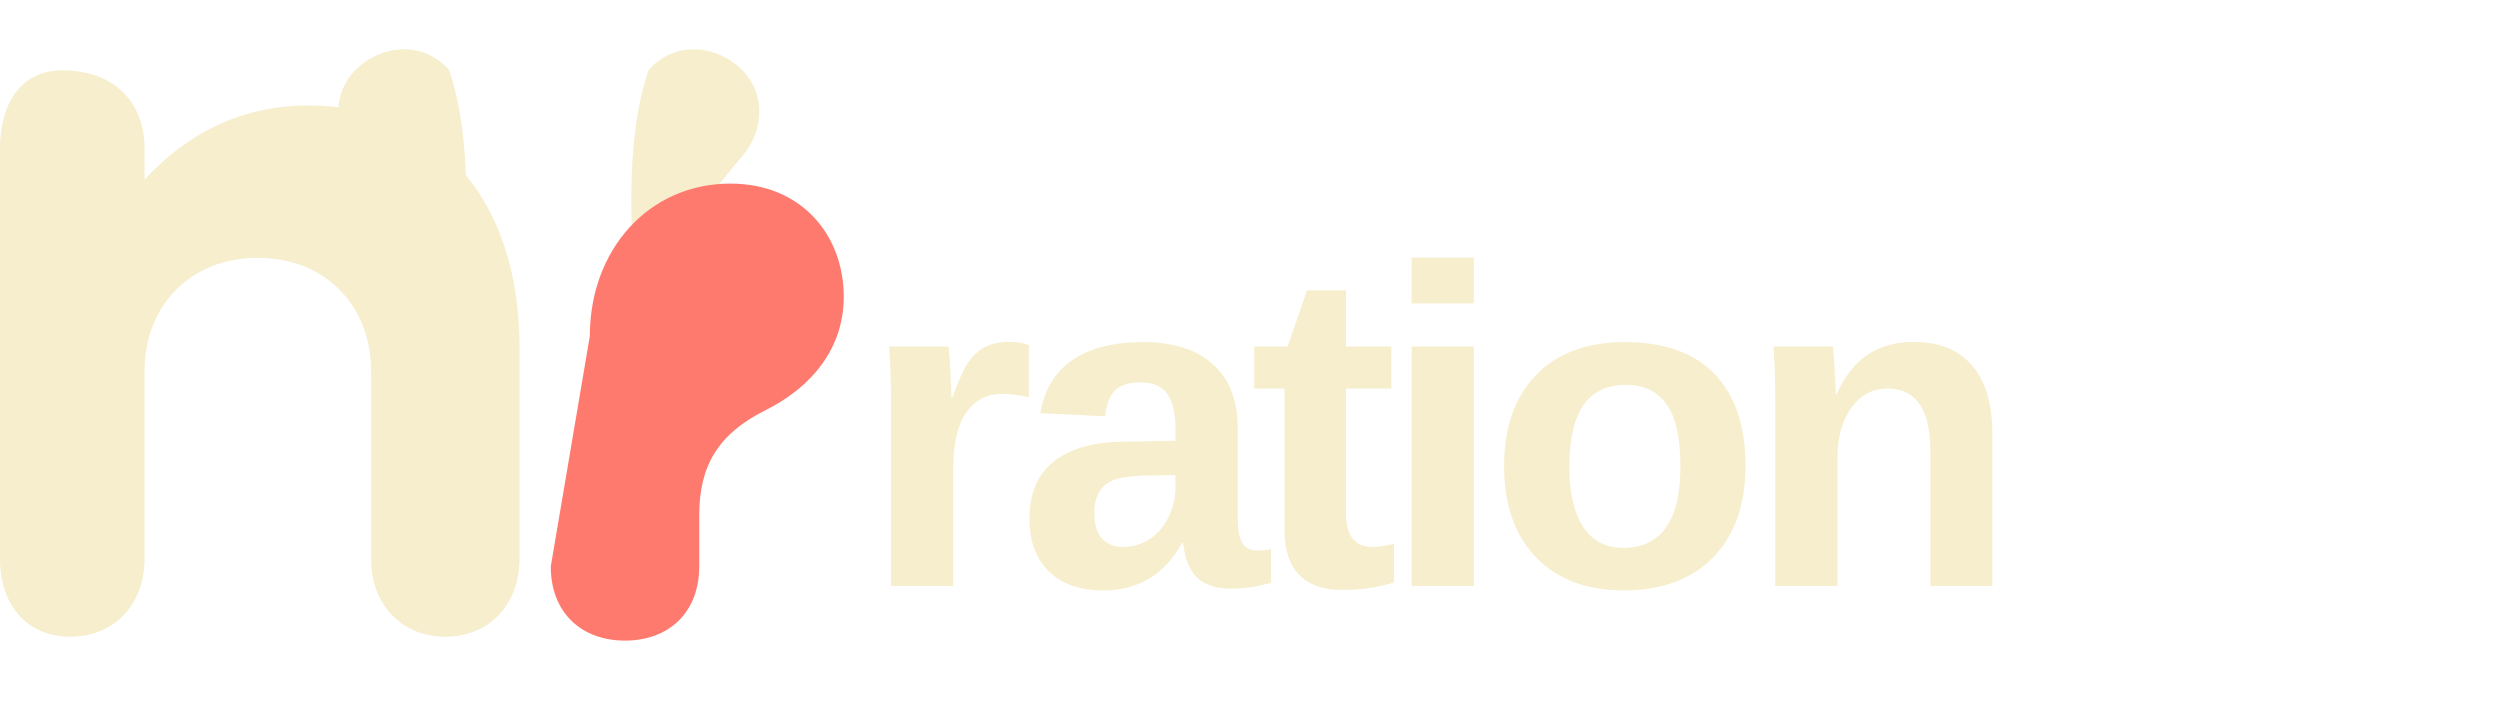
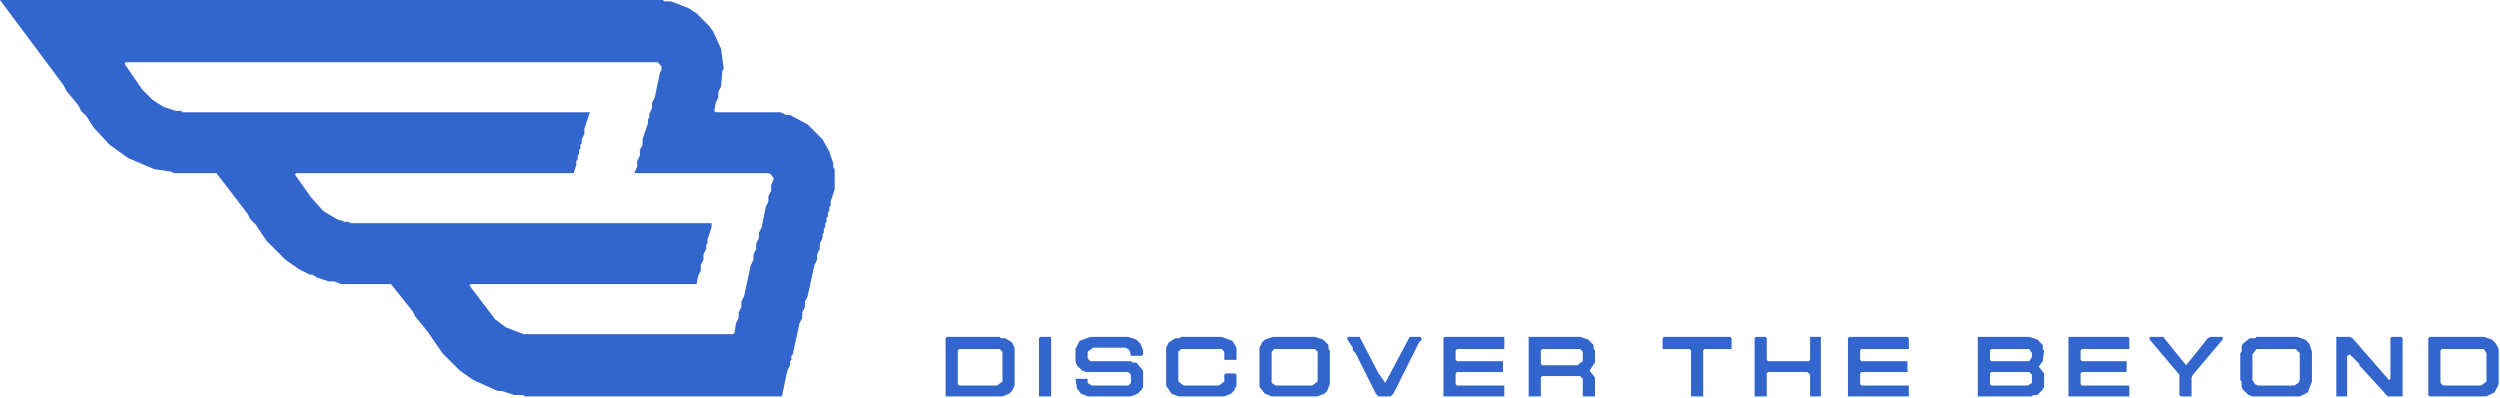
- <svg xmlns="http://www.w3.org/2000/svg" viewBox="0 0 640 180" role="img" aria-label="HRration">
-   <g fill="#F6EECC">
-     <path d="M16 18c-11 0-16 9-16 20v105c0 12 7 20 18 20s19-8 19-20V95c0-17 12-29 29-29s29 12 29 29v48c0 12 8 20 19 20s19-8 19-20V89c0-39-22-62-54-62-17 0-31 7-42 19V38c0-12-8-20-21-20z" />
-     <path d="M115 18c-6-7-16-7-23-1-7 6-7 16-1 23 13 15 22 31 26 48 3-28 4-52-2-70zM166 18c6-7 16-7 23-1 7 6 7 16 1 23-13 15-22 31-26 48-3-28-4-52 2-70z" />
-   </g>
-   <path fill="#FF7A6E" d="M151 86c0-22 15-39 36-39 18 0 29 13 29 29 0 13-8 23-20 29-12 6-17 14-17 27v13c0 12-8 19-19 19s-19-7-19-19z" />
-   <g fill="#F6EECC" font-family="Nunito Sans,Arial,sans-serif" font-weight="700" font-size="116" letter-spacing="-5">
-     <text x="220" y="150">ration</text>
-   </g>
+ <svg xmlns="http://www.w3.org/2000/svg" viewBox="100 877 1848 294" role="img" aria-label="BlueLine Travel — Discover the Beyond">
+   <path fill="#3366CC" fill-rule="evenodd" d="M1895,1127 L1895,1169 L1896,1170 L1938,1170 L1944,1167 L1947,1161 L1947,1135 L1945,1131 L1942,1128 L1936,1126 L1896,1126Z M1904,1136 L1905,1135 L1936,1135 L1938,1138 L1938,1159 L1934,1162 L1906,1162 L1904,1160Z" />
+   <path fill="#3366CC" fill-rule="evenodd" d="M1827,1126 L1827,1170 L1835,1170 L1835,1140 L1837,1139 L1844,1146 L1844,1147 L1865,1170 L1876,1170 L1876,1127 L1875,1126 L1868,1126 L1867,1127 L1867,1157 L1866,1158 L1839,1127 L1837,1126Z" />
+   <path fill="#3366CC" fill-rule="evenodd" d="M1758,1131 L1757,1133 L1757,1137 L1756,1138 L1756,1158 L1757,1159 L1757,1163 L1758,1165 L1762,1169 L1765,1170 L1800,1170 L1806,1167 L1809,1159 L1809,1137 L1807,1131 L1804,1128 L1798,1126 L1768,1126 L1767,1127 L1763,1127Z M1768,1135 L1797,1135 L1800,1138 L1800,1158 L1799,1160 L1796,1162 L1769,1162 L1767,1161 L1765,1158 L1765,1139Z" />
+   <path fill="#3366CC" fill-rule="evenodd" d="M1689,1126 L1689,1128 L1711,1154 L1711,1169 L1712,1170 L1720,1170 L1720,1156 L1721,1154 L1743,1128 L1743,1126 L1734,1126 L1732,1127 L1716,1147 L1699,1126Z" />
+   <path fill="#3366CC" fill-rule="evenodd" d="M1629,1126 L1629,1170 L1674,1170 L1674,1162 L1639,1162 L1638,1161 L1638,1153 L1639,1152 L1672,1152 L1672,1144 L1639,1144 L1638,1143 L1638,1136 L1639,1135 L1674,1135 L1674,1127 L1673,1126Z" />
+   <path fill="#3366CC" fill-rule="evenodd" d="M1562,1126 L1562,1170 L1602,1170 L1603,1169 L1606,1169 L1610,1165 L1611,1163 L1611,1153 L1607,1148 L1610,1144 L1611,1136 L1610,1135 L1610,1132 L1606,1128 L1600,1126Z M1571,1153 L1572,1152 L1600,1152 L1602,1154 L1602,1160 L1599,1162 L1572,1162 L1571,1161Z M1571,1136 L1572,1135 L1600,1135 L1602,1138 L1602,1141 L1600,1144 L1572,1144 L1571,1143Z" />
+   <path fill="#3366CC" fill-rule="evenodd" d="M1466,1127 L1466,1170 L1511,1170 L1511,1162 L1476,1162 L1475,1161 L1475,1153 L1476,1152 L1510,1152 L1510,1144 L1476,1144 L1475,1143 L1475,1136 L1476,1135 L1511,1135 L1511,1127 L1510,1126 L1467,1126Z" />
+   <path fill="#3366CC" fill-rule="evenodd" d="M1397,1127 L1397,1170 L1406,1170 L1406,1153 L1407,1152 L1436,1152 L1438,1154 L1438,1170 L1446,1170 L1446,1126 L1438,1126 L1438,1143 L1437,1144 L1407,1144 L1406,1143 L1406,1127 L1405,1126 L1398,1126Z" />
+   <path fill="#3366CC" fill-rule="evenodd" d="M1330,1126 L1329,1127 L1329,1135 L1349,1135 L1350,1136 L1350,1170 L1359,1170 L1359,1136 L1360,1135 L1380,1135 L1380,1127 L1379,1126Z" />
+   <path fill="#3366CC" fill-rule="evenodd" d="M1230,1126 L1230,1170 L1239,1170 L1239,1156 L1240,1155 L1268,1155 L1270,1157 L1270,1170 L1279,1170 L1279,1156 L1275,1151 L1279,1145 L1279,1136 L1278,1135 L1278,1132 L1274,1128 L1268,1126Z M1239,1136 L1240,1135 L1268,1135 L1270,1137 L1270,1144 L1266,1147 L1240,1147 L1239,1146Z" />
+   <path fill="#3366CC" fill-rule="evenodd" d="M1167,1127 L1167,1170 L1212,1170 L1212,1162 L1177,1162 L1176,1161 L1176,1153 L1177,1152 L1211,1152 L1211,1144 L1177,1144 L1176,1143 L1176,1136 L1177,1135 L1212,1135 L1212,1126 L1168,1126Z" />
+   <path fill="#3366CC" fill-rule="evenodd" d="M1096,1126 L1096,1128 L1100,1134 L1100,1136 L1102,1138 L1117,1168 L1119,1170 L1128,1170 L1130,1168 L1149,1130 L1151,1128 L1150,1126 L1142,1126 L1124,1160 L1119,1153 L1105,1126Z" />
+   <path fill="#3366CC" fill-rule="evenodd" d="M1033,1130 L1031,1134 L1031,1163 L1035,1168 L1040,1170 L1074,1170 L1079,1168 L1081,1166 L1083,1161 L1083,1136 L1082,1135 L1082,1132 L1078,1128 L1072,1126 L1041,1126 L1035,1128Z M1040,1137 L1042,1135 L1072,1135 L1074,1137 L1074,1159 L1070,1162 L1043,1162 L1040,1160Z" />
+   <path fill="#3366CC" fill-rule="evenodd" d="M964,1130 L962,1134 L962,1162 L966,1168 L971,1170 L1005,1170 L1010,1168 L1012,1166 L1014,1162 L1014,1154 L1013,1153 L1006,1153 L1005,1154 L1005,1159 L1001,1162 L975,1162 L971,1159 L971,1137 L973,1135 L1003,1135 L1005,1137 L1005,1143 L1014,1143 L1014,1134 L1011,1129 L1003,1126 L973,1126 L972,1127 L969,1127Z" />
+   <path fill="#3366CC" fill-rule="evenodd" d="M898,1129 L895,1135 L895,1144 L896,1147 L900,1151 L903,1152 L934,1152 L936,1154 L936,1160 L934,1162 L907,1162 L904,1160 L904,1157 L895,1157 L896,1164 L899,1168 L904,1170 L936,1170 L941,1168 L944,1165 L945,1163 L945,1151 L940,1145 L937,1145 L936,1144 L906,1144 L904,1142 L904,1137 L908,1134 L932,1134 L935,1136 L936,1140 L944,1140 L945,1139 L945,1136 L943,1131 L940,1128 L934,1126 L906,1126Z" />
+   <path fill="#3366CC" fill-rule="evenodd" d="M869,1126 L868,1127 L868,1170 L877,1170 L877,1126Z" />
+   <path fill="#3366CC" fill-rule="evenodd" d="M799,1127 L799,1170 L841,1170 L846,1168 L848,1166 L850,1162 L850,1134 L848,1130 L843,1127 L840,1127 L839,1126 L800,1126Z M808,1136 L809,1135 L839,1135 L841,1137 L841,1159 L837,1162 L809,1162 L808,1161Z" />
+   <path fill="#3366CC" fill-rule="evenodd" d="M100,877 L147,940 L149,944 L158,955 L160,959 L164,963 L169,971 L181,984 L195,994 L214,1002 L227,1004 L228,1005 L260,1005 L283,1035 L285,1039 L289,1043 L297,1055 L311,1069 L321,1076 L329,1080 L331,1080 L334,1082 L343,1085 L347,1085 L352,1087 L389,1087 L405,1107 L407,1111 L416,1122 L427,1138 L440,1151 L450,1158 L468,1166 L471,1166 L480,1169 L487,1169 L488,1170 L678,1170 L682,1151 L684,1147 L684,1144 L685,1143 L685,1140 L686,1139 L691,1116 L693,1112 L693,1108 L695,1104 L695,1100 L697,1096 L702,1073 L704,1069 L704,1065 L706,1061 L706,1057 L708,1053 L708,1050 L709,1049 L709,1046 L710,1045 L710,1042 L711,1041 L711,1038 L712,1037 L712,1034 L713,1033 L713,1030 L714,1029 L714,1026 L717,1017 L717,1002 L716,1001 L716,998 L713,989 L708,980 L697,969 L684,962 L681,962 L677,960 L629,960 L628,959 L629,953 L631,949 L631,945 L633,941 L634,929 L635,928 L633,913 L627,900 L624,896 L615,887 L609,883 L596,878 L591,878 L590,877Z M192,924 L193,923 L586,923 L589,926 L589,929 L588,930 L584,949 L582,953 L582,957 L580,961 L580,964 L579,965 L579,968 L575,980 L575,984 L573,988 L573,992 L571,996 L571,1000 L569,1005 L668,1005 L670,1006 L672,1009 L670,1014 L670,1018 L668,1022 L668,1026 L666,1030 L663,1045 L661,1049 L661,1053 L659,1057 L659,1061 L657,1065 L657,1069 L655,1073 L650,1096 L648,1100 L648,1104 L646,1108 L646,1112 L644,1116 L643,1123 L642,1124 L487,1124 L474,1119 L466,1113 L447,1088 L448,1087 L615,1087 L616,1081 L618,1077 L618,1073 L620,1069 L620,1065 L622,1061 L622,1058 L623,1057 L623,1054 L626,1045 L626,1042 L359,1042 L358,1041 L355,1041 L349,1039 L339,1033 L330,1023 L318,1006 L319,1005 L524,1005 L526,999 L526,996 L527,995 L527,992 L528,991 L528,988 L529,987 L529,984 L530,983 L530,980 L532,976 L532,972 L536,960 L235,960 L234,959 L230,959 L221,956 L213,951 L205,943Z" />
</svg>
